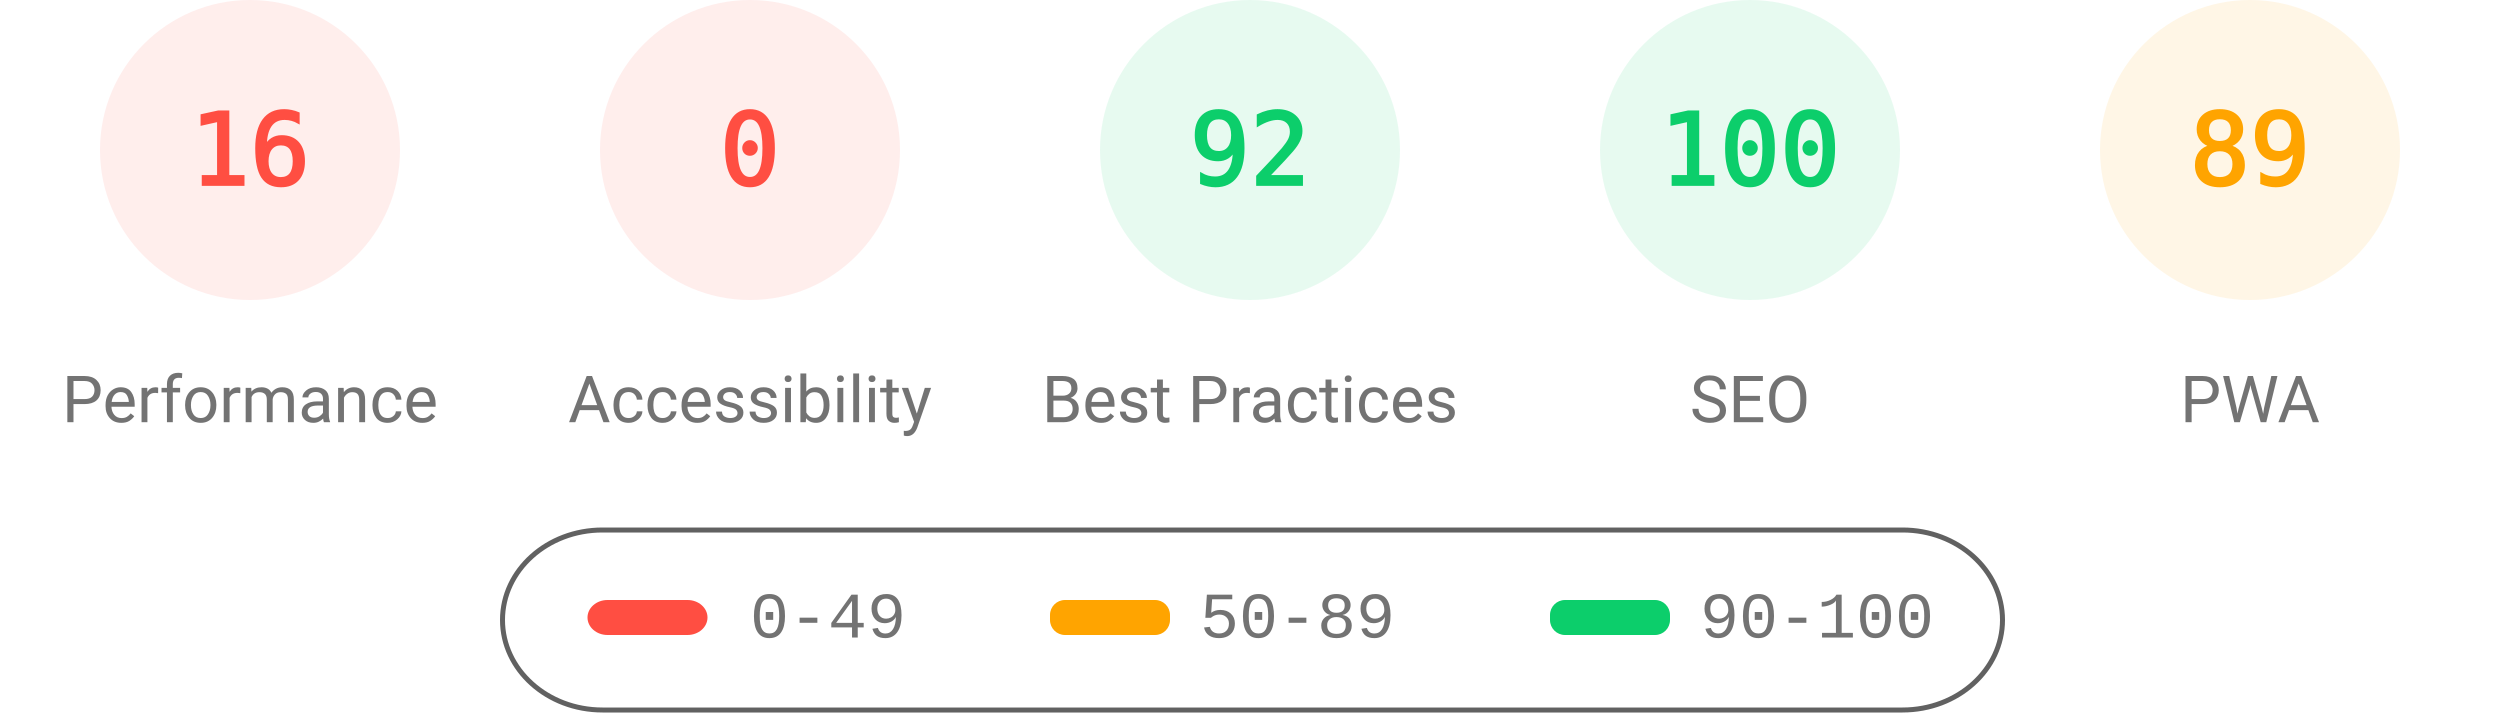
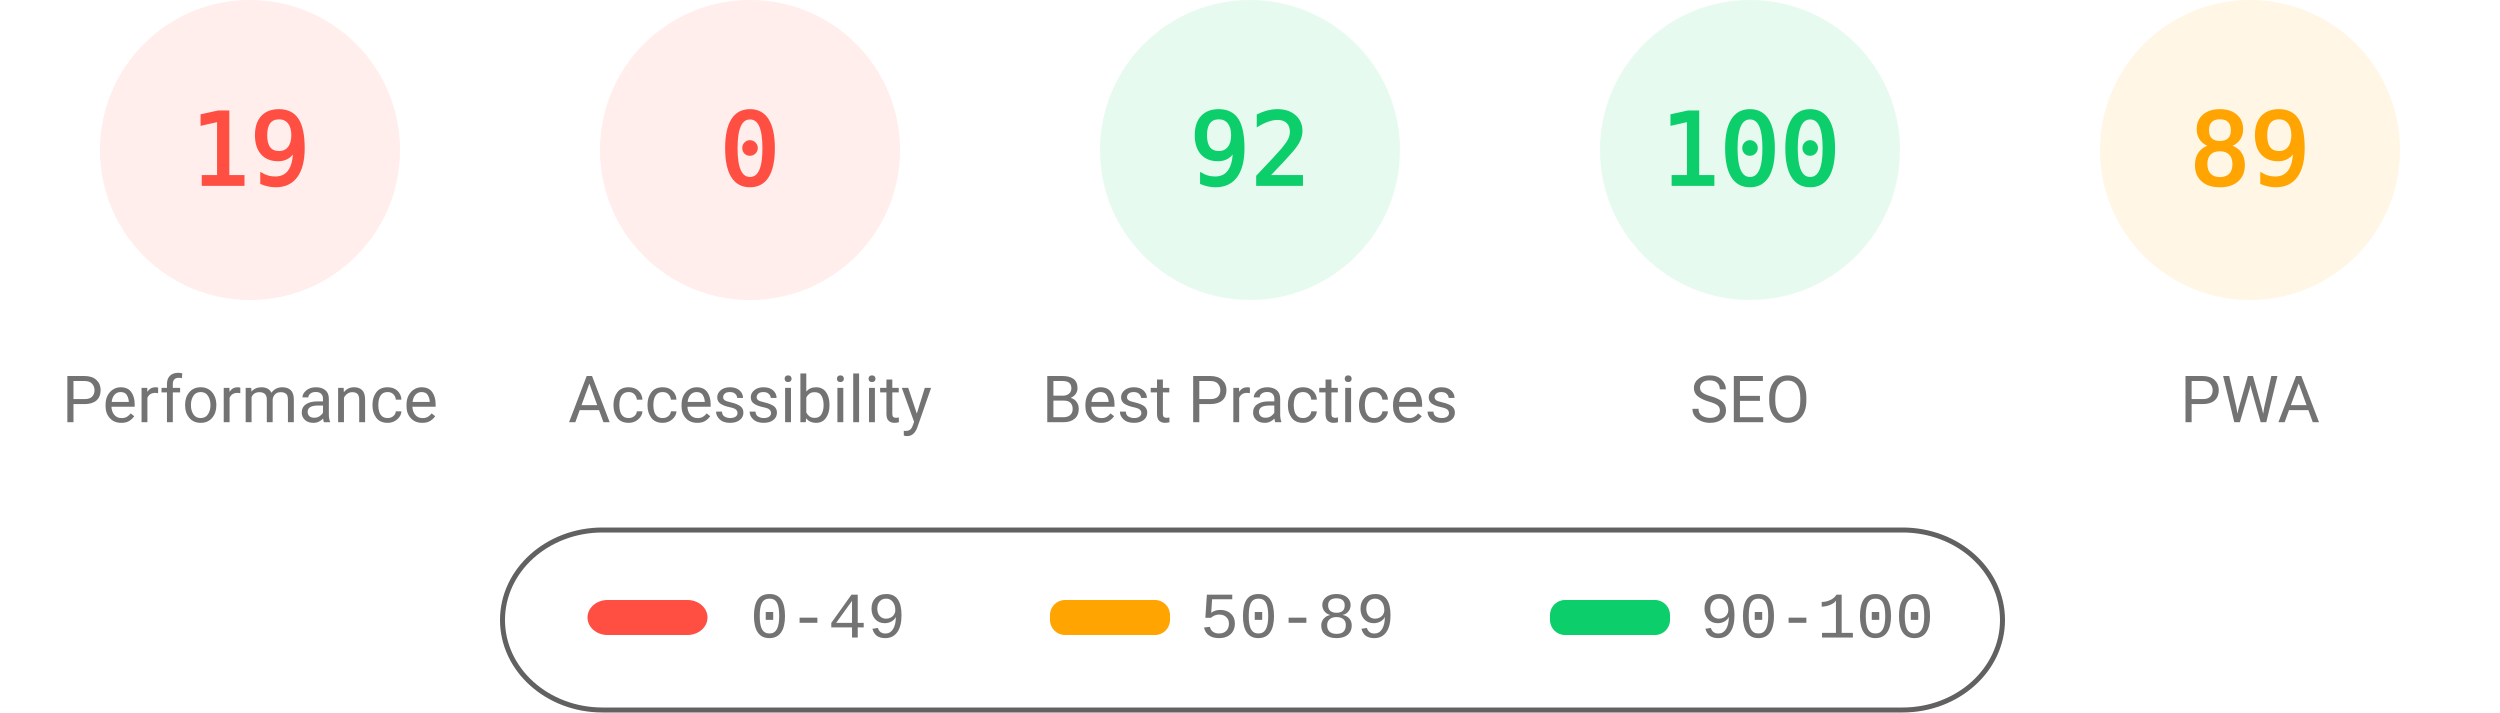
<svg xmlns="http://www.w3.org/2000/svg" fill="none" width="1000" height="285">
  <style>.gauge-base{opacity:.1}.gauge-arc{fill:none;animation-delay:250ms;stroke-linecap:round;transform:rotate(-90deg);transform-origin:100px 60px;animation:load-gauge 1s ease forwards}.guage-text{font-size:40px;font-family:monospace;text-align:center}.guage-red{color:#ff4e42;fill:#ff4e42;stroke:#ff4e42}.guage-orange{color:#ffa400;fill:#ffa400;stroke:#ffa400}.guage-green{color:#0cce6b;fill:#0cce6b;stroke:#0cce6b}.guage-undefined{color:#5c5c5c;fill:#5c5c5c;stroke:#5c5c5c}.guage-title{color:#737373;fill:#737373;stroke:none;font-size:26px;line-height:26px;font-family:Roboto,Halvetica,Arial,sans-serif}@keyframes load-gauge{from{stroke-dasharray:0 352.858}}</style>
  <svg class="guage-div guage-perf guage-red" viewBox="0 0 200 200" width="200" height="200">
    <circle class="gauge-base" r="56" cx="100" cy="60" stroke-width="8" />
-     <circle class="gauge-arc guage-arc-1" r="56" cx="100" cy="60" stroke-width="8" style="stroke-dasharray:56.297,351.858" />
-     <text class="guage-text" x="100" y="60" alignment-baseline="central" dominant-baseline="central" text-anchor="middle">16</text>
+     <circle class="gauge-arc guage-arc-1" r="56" cx="100" cy="60" stroke-width="8" style="stroke-dasharray:66.853,351.858" />
+     <text class="guage-text" x="100" y="60" alignment-baseline="central" dominant-baseline="central" text-anchor="middle">19</text>
    <text class="guage-title" x="100" y="160" alignment-baseline="central" dominant-baseline="central" text-anchor="middle">Performance</text>
  </svg>
  <svg class="guage-div guage-acc guage-red" viewBox="0 0 200 200" width="200" height="200" x="200">
    <circle class="gauge-base" r="56" cx="100" cy="60" stroke-width="8" />
    <circle class="gauge-arc guage-arc-2" r="56" cx="100" cy="60" stroke-width="8" style="stroke-dasharray:0,351.858" />
    <text class="guage-text" x="100" y="60" alignment-baseline="central" dominant-baseline="central" text-anchor="middle">0</text>
    <text class="guage-title" x="100" y="160" alignment-baseline="central" dominant-baseline="central" text-anchor="middle">Accessibility</text>
  </svg>
  <svg class="guage-div guage-best guage-green" viewBox="0 0 200 200" width="200" height="200" x="400">
    <circle class="gauge-base" r="56" cx="100" cy="60" stroke-width="8" />
    <circle class="gauge-arc guage-arc-3" r="56" cx="100" cy="60" stroke-width="8" style="stroke-dasharray:323.709,351.858" />
    <text class="guage-text" x="100" y="60" alignment-baseline="central" dominant-baseline="central" text-anchor="middle">92</text>
    <text class="guage-title" x="100" y="160" alignment-baseline="central" dominant-baseline="central" text-anchor="middle">Best Practices</text>
  </svg>
  <svg class="guage-div guage-seo guage-green" viewBox="0 0 200 200" width="200" height="200" x="600">
    <circle class="gauge-base" r="56" cx="100" cy="60" stroke-width="8" />
    <circle class="gauge-arc guage-arc-4" r="56" cx="100" cy="60" stroke-width="8" style="stroke-dasharray:351.858,351.858" />
    <text class="guage-text" x="100" y="60" alignment-baseline="central" dominant-baseline="central" text-anchor="middle">100</text>
    <text class="guage-title" x="100" y="160" alignment-baseline="central" dominant-baseline="central" text-anchor="middle">SEO</text>
  </svg>
  <svg class="guage-div guage-pwa guage-orange" viewBox="0 0 200 200" width="200" height="200" x="800">
    <circle class="gauge-base" r="56" cx="100" cy="60" stroke-width="8" />
    <circle class="gauge-arc guage-arc-4" r="56" cx="100" cy="60" stroke-width="8" style="stroke-dasharray:313.154,351.858" />
    <text class="guage-text" x="100" y="60" alignment-baseline="central" dominant-baseline="central" text-anchor="middle">89</text>
    <text class="guage-title" x="100" y="160" alignment-baseline="central" dominant-baseline="central" text-anchor="middle">PWA</text>
  </svg>
  <svg width="604" height="76" x="200" y="210">
    <path fill="none" id="canvas_background" d="M-1-1h604v80H-1z" />
    <rect fill-opacity="0" stroke="#616161" stroke-width="2" rx="40" id="svg_2" height="72" width="600" y="2" x="1" fill="#000" />
    <rect stroke="#000" rx="8" id="svg_3" height="14" width="48" y="30" x="35" stroke-opacity="null" stroke-width="0" fill="#ff4e42" />
    <rect stroke="#000" rx="6" id="svg_4" height="14" width="48" y="30" x="220" stroke-opacity="null" stroke-width="0" fill="#ffa400" />
    <rect stroke="#000" rx="6" id="svg_5" height="14" width="48" y="30" x="420" stroke-opacity="null" stroke-width="0" fill="#0cce6b" />
    <text xml:space="preserve" text-anchor="start" font-family="'Courier New', Courier, monospace" font-size="26" id="svg_6" y="45" x="100" stroke-opacity="null" stroke-width="0" stroke="#000" fill="#737373">0-49</text>
    <text xml:space="preserve" text-anchor="start" font-family="'Courier New', Courier, monospace" font-size="26" id="svg_7" y="45" x="280" stroke-opacity="null" stroke-width="0" stroke="#000" fill="#737373">50-89</text>
    <text xml:space="preserve" text-anchor="start" font-family="'Courier New', Courier, monospace" font-size="26" id="svg_8" y="45" x="480" stroke-opacity="null" stroke-width="0" stroke="#000" fill="#737373">90-100</text>
  </svg>
</svg>
